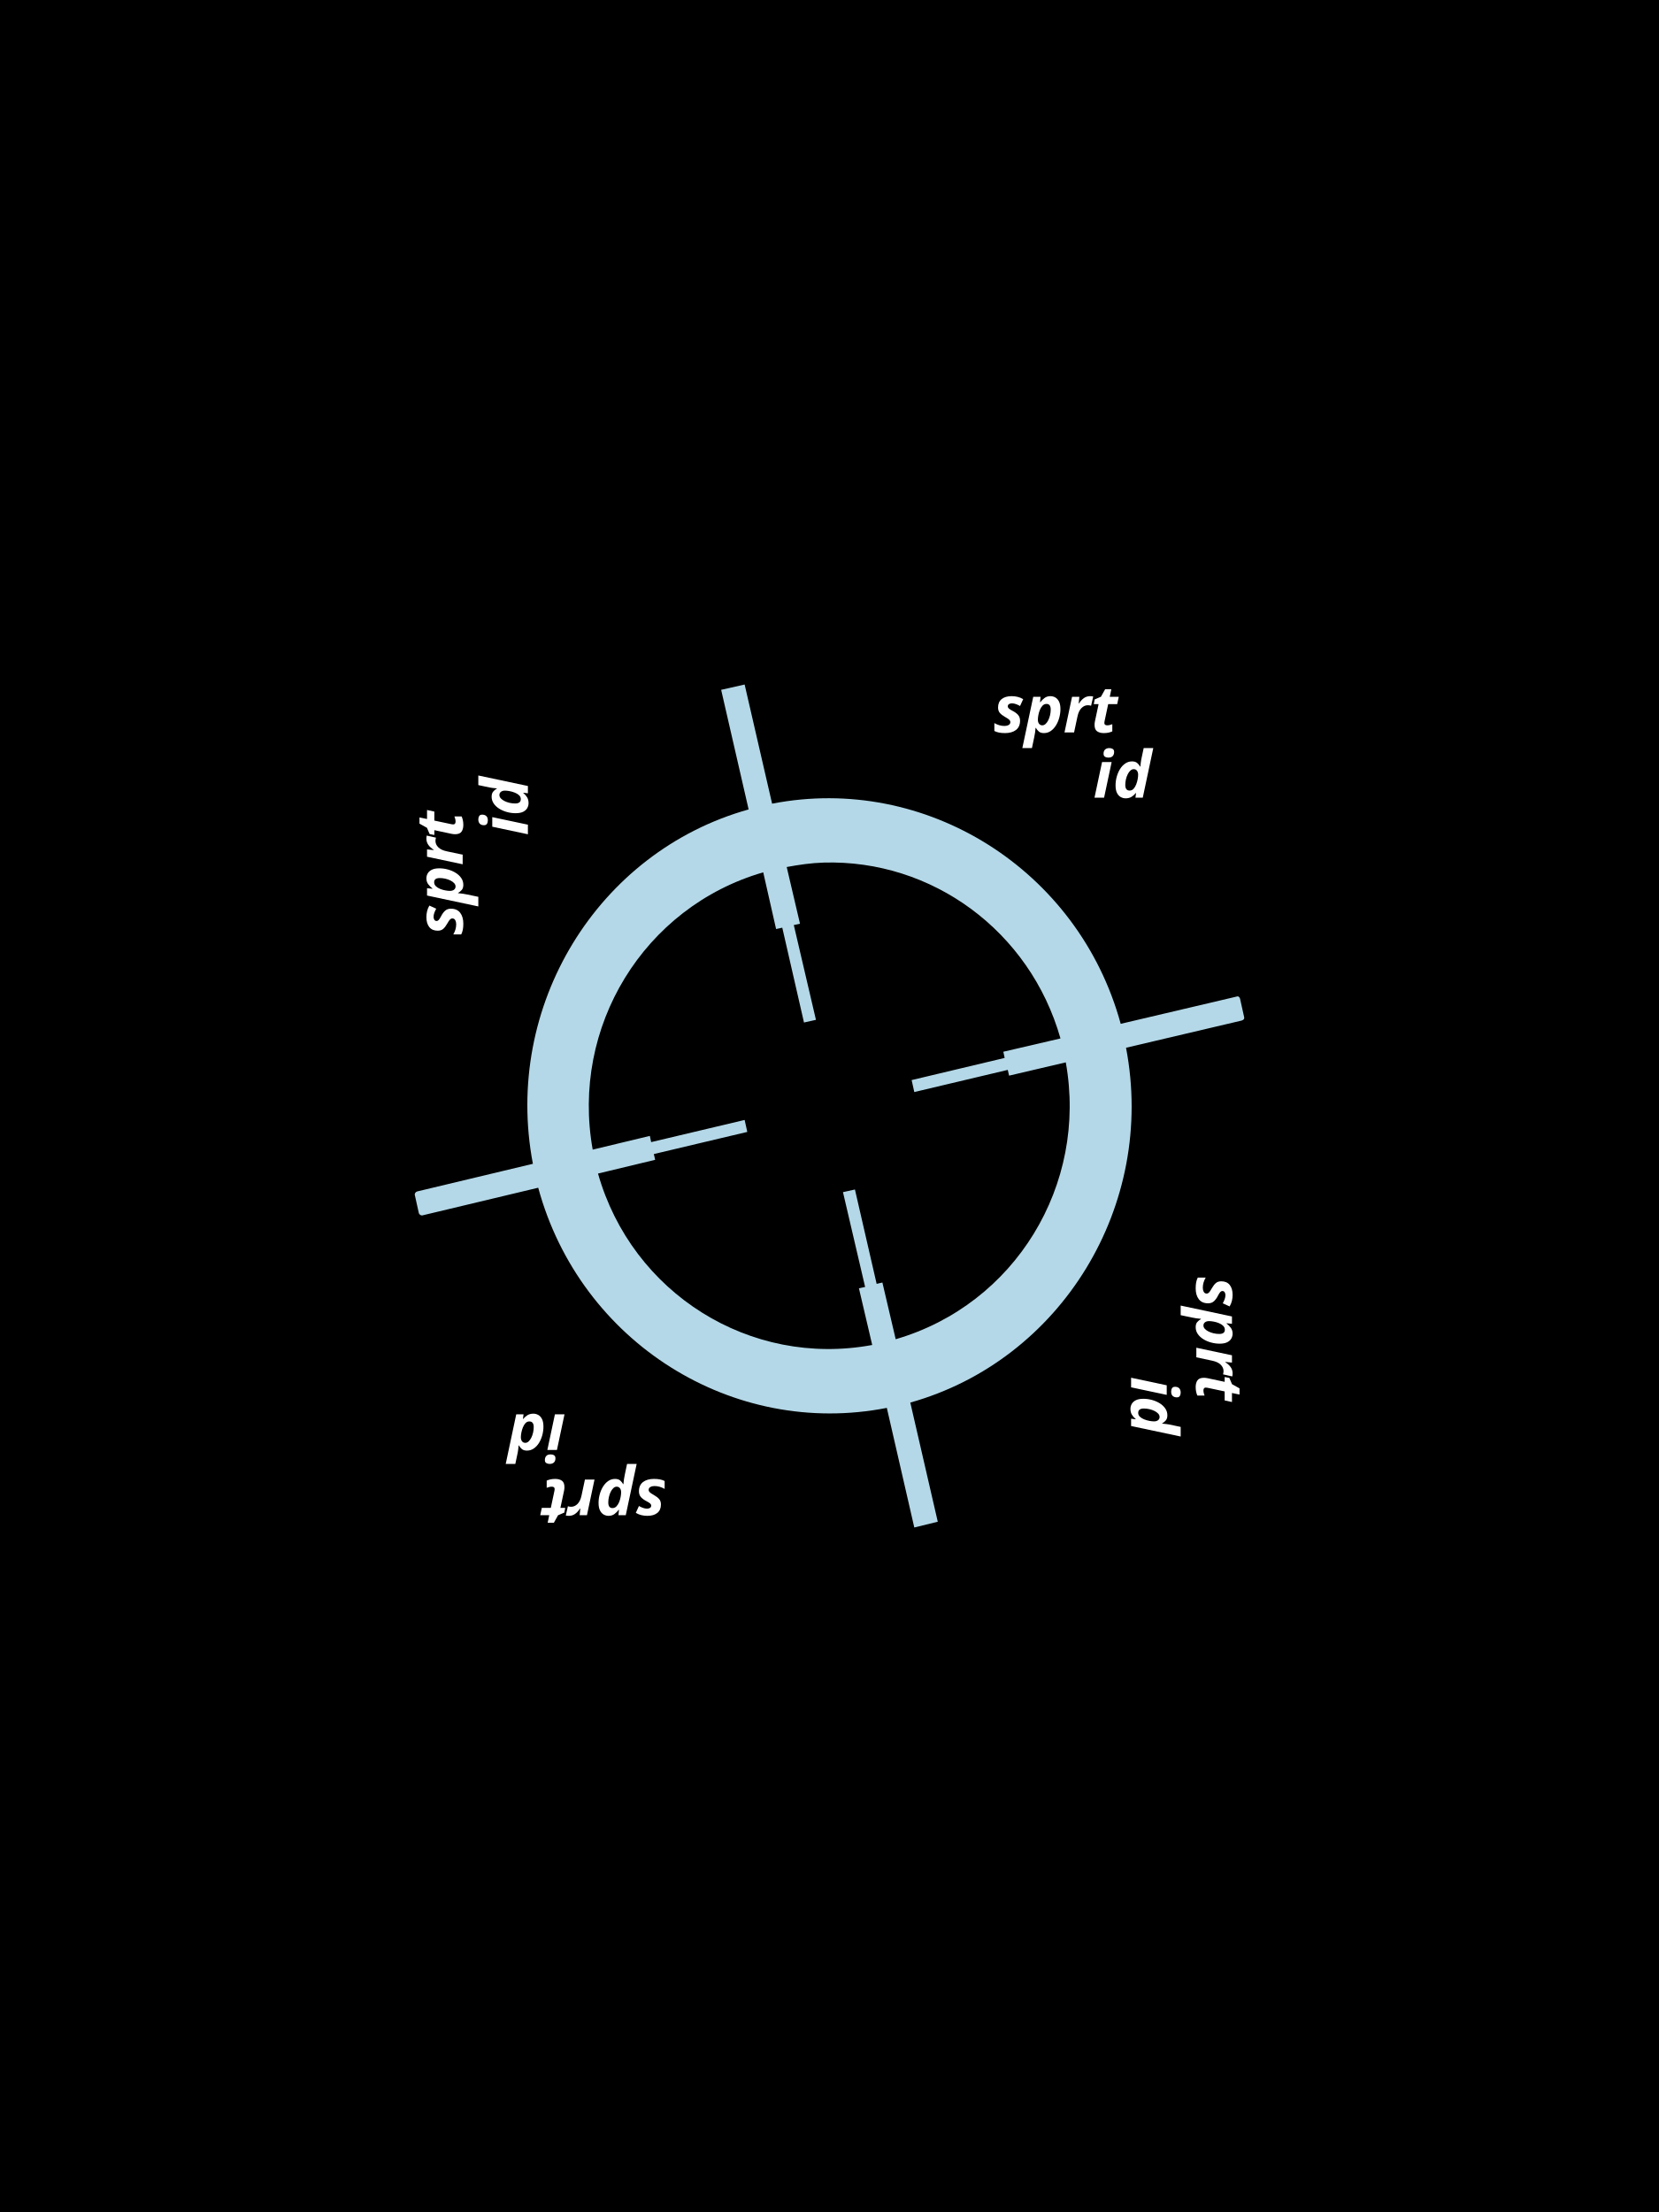
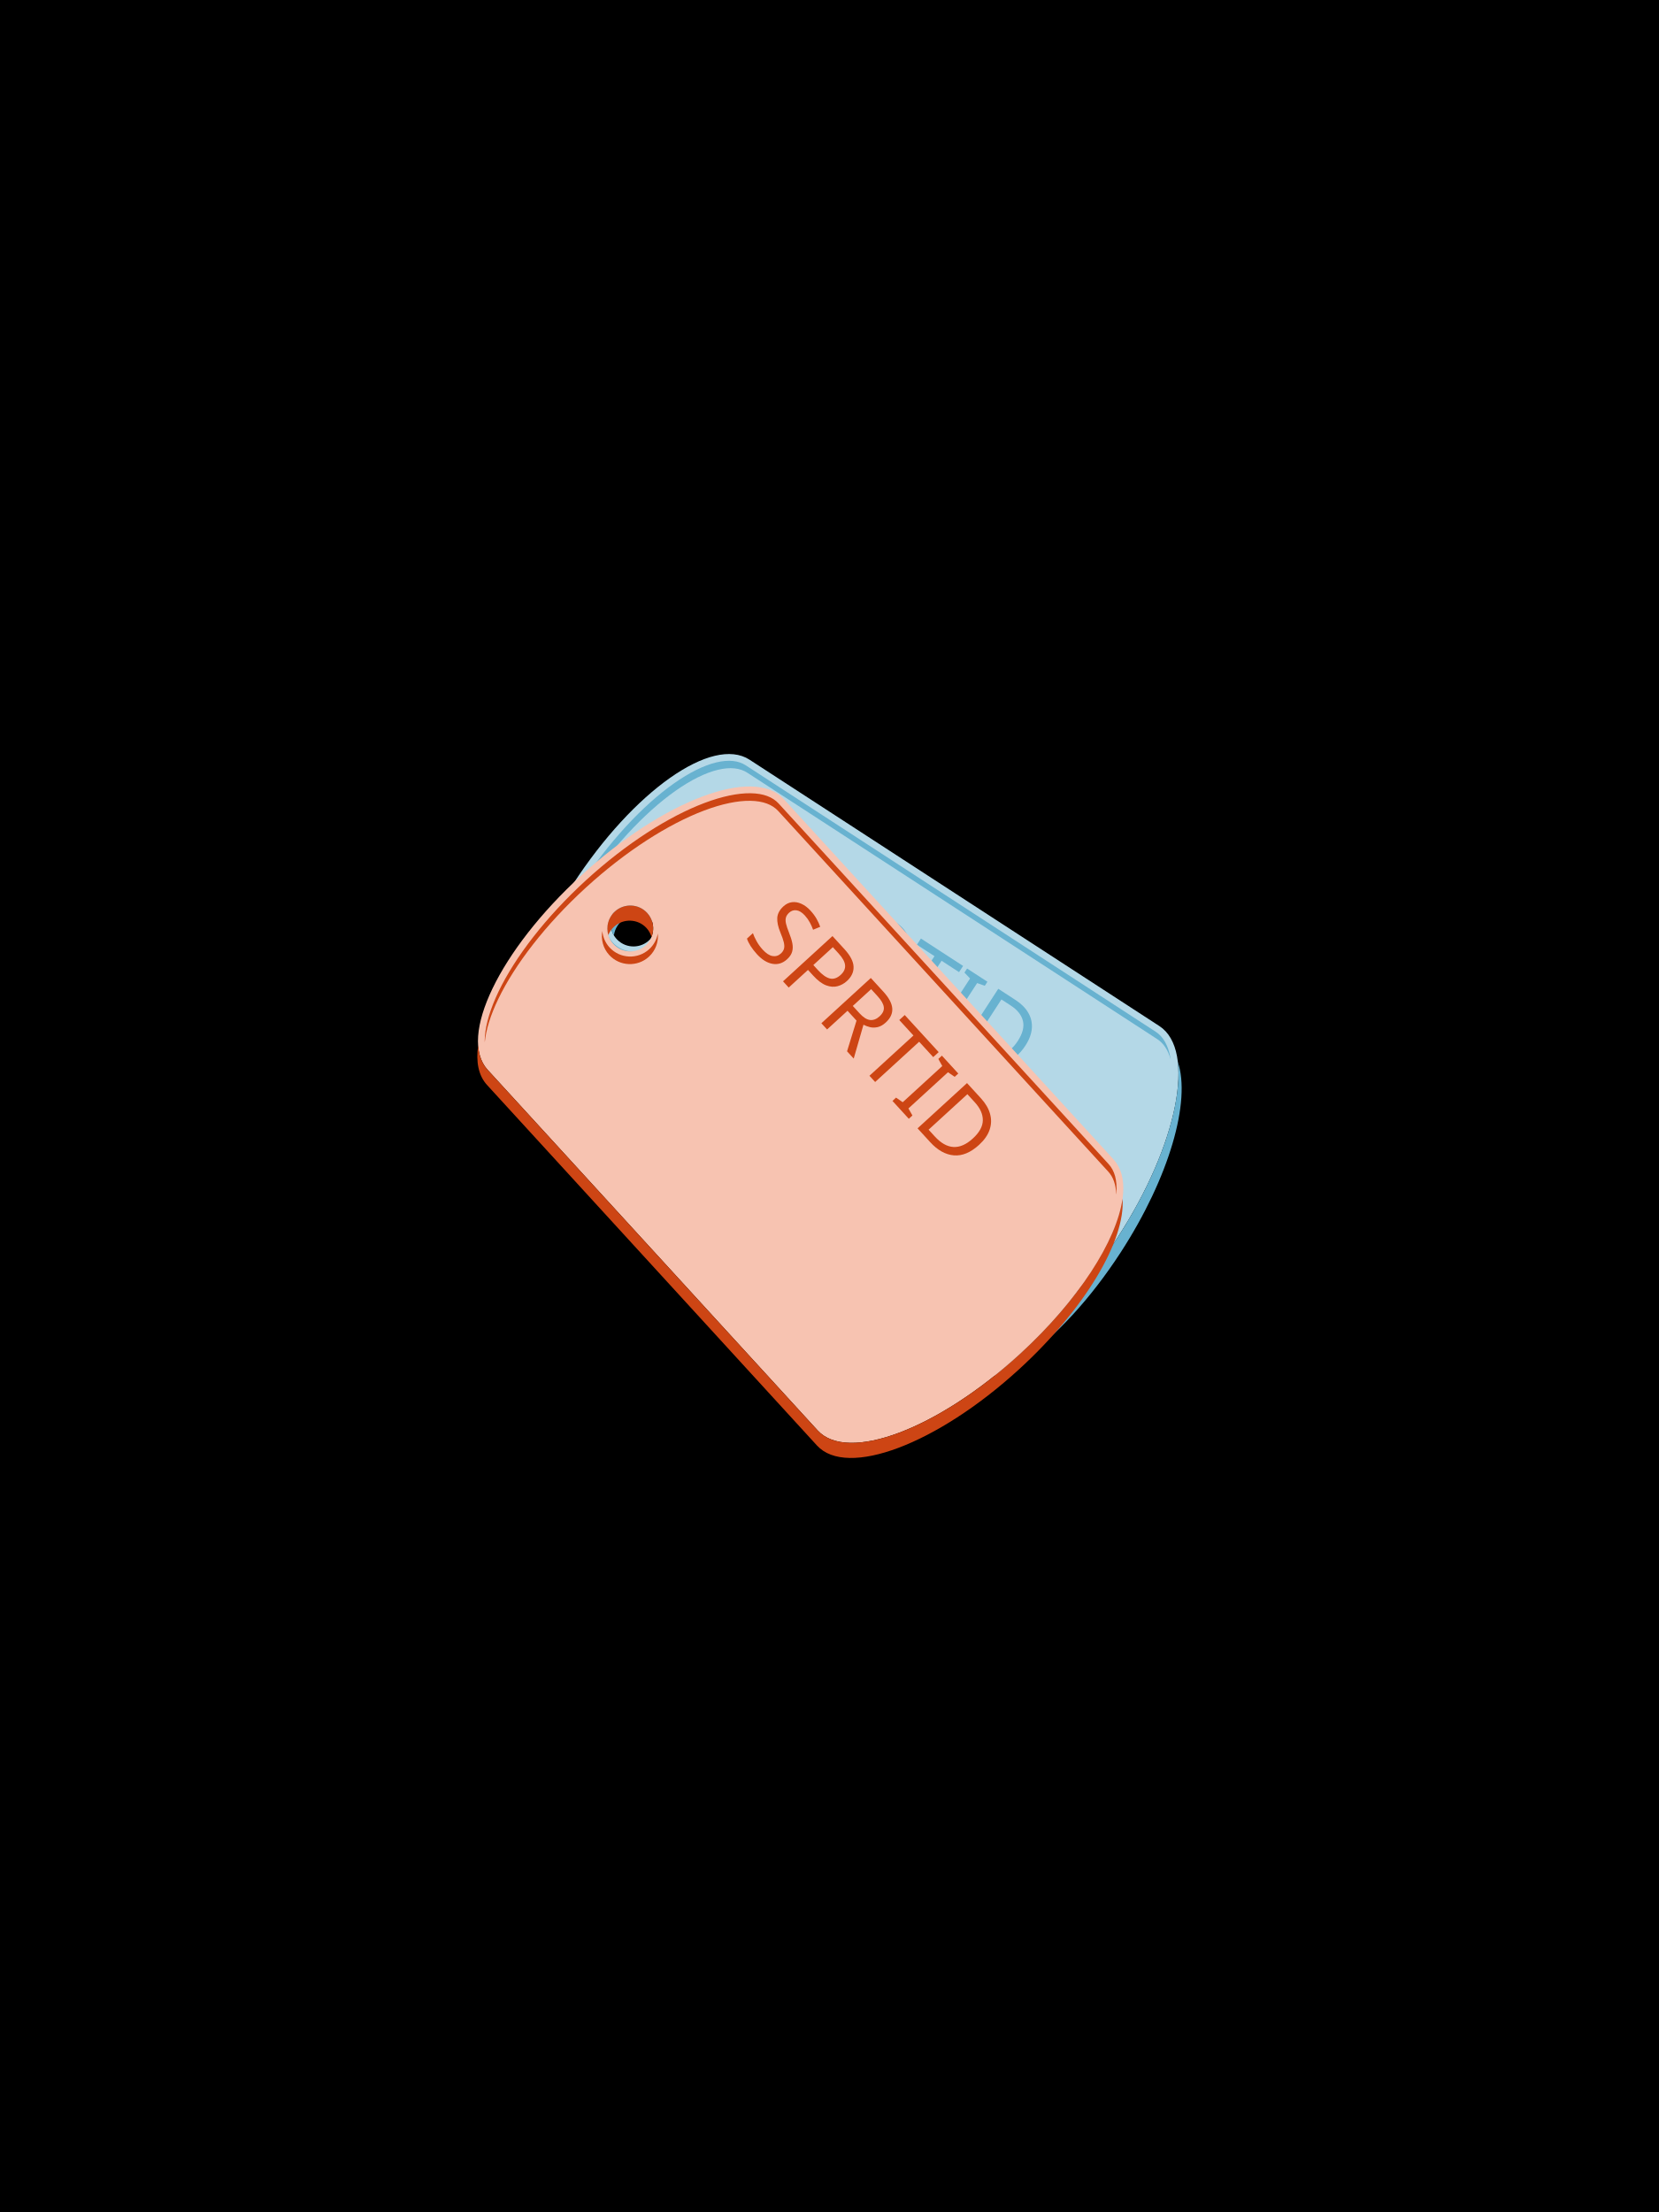
<svg xmlns="http://www.w3.org/2000/svg" width="1536" height="2048" id="svg2" version="1.1">
  <defs id="defs4">
    <clipPath id="clipPath3083" clipPathUnits="userSpaceOnUse">
      <path id="path3085" d="M 0,0 648,0 648,294 0,294 0,0 z" />
    </clipPath>
  </defs>
-   <g id="layer2" style="display:none">
+   <g id="layer2" style="display:inline">
    <rect style="fill:#000000;fill-opacity:1;stroke:none" id="rect4037" width="1536" height="2048" x="0" y="0" />
+   </g>
+   <g id="layer3" style="display:inline">
+     <rect y="-1792" x="256" height="2048" width="1536" id="rect4040" style="fill:#000000;fill-opacity:1;stroke:none" transform="matrix(0,1,-1,0,0,0)" />
  </g>
  <g id="layer4">
    <rect style="fill:#000000;fill-opacity:1;stroke:none" id="rect4044" width="1536" height="2304" x="0" y="-128" />
  </g>
  <g id="layer5">
    <rect style="fill:#000000;fill-opacity:1;stroke:none" id="rect4047" width="1536" height="2726.4" x="0" y="-339.2" />
  </g>
-   <g id="layer3" style="display:none">
-     <rect y="-1792" x="256" height="2048" width="1536" id="rect4040" style="fill:#000000;fill-opacity:1;stroke:none" transform="matrix(0,1,-1,0,0,0)" />
-   </g>
  <g id="layer1" transform="translate(0,995.6378)">
-     <path d="m 689.425,-361.871 -21.737,4.916 25.429,110.734 C 553.249,-207.083 465.577,-64.081 493.384,81.878 L 386.363,107.443 c -1.7,0.436 -2.677,2.096 -2.271,3.456 l 3.671,16.547 c 0.51,1.703 2.356,2.624 3.634,2.117 l 106.917,-25.533 c 38.959,143.313 180.31,231.803 322.762,203.832 l 25.429,110.734 21.737,-5.333 -25.429,-110.32 C 982.588,263.611 1070.56,120.401 1042.546,-25.568 l 107.042,-25.172 c 1.814,-0.675 2.624,-1.432 2.364,-2.956 l -3.87,-17.411 c -0.6,-1.618 -1.649,-2.489 -3.434,-1.774 l -107.031,25.161 C 998.554,-190.65 857.025,-279.201 714.854,-251.551 l -25.429,-110.32 z m 72.999,164.873 c 100.33,-2.999 191.144,63.225 219.426,162.819 l -52.914,12.303 1.235,5.737 -86.123,20.502 2.457,11.081 86.54,-20.513 1.224,5.333 52.5,-12.306 C 1007.168,101.403 939.831,212.107 829.283,244.291 l -12.306,-52.497 -5.333,1.232 -20.096,-87.358 -11.07,2.46 20.502,87.775 -5.737,1.222 12.303,52.5 C 694.466,270.594 585.09,201.651 553.674,90.903 l 52.904,-12.709 -1.224,-5.333 86.529,-20.51 -2.457,-11.07 -86.54,20.51 -1.224,-5.748 -52.904,12.709 C 528.348,-44.763 595.974,-155.893 706.647,-187.984 l 11.902,52.5 5.737,-1.235 20.096,87.775 11.07,-2.47 -20.502,-87.764 5.737,-1.224 -12.303,-52.497 c 11.381,-2.117 22.816,-3.766 34.04,-4.098 z" style="fill:#b4d8e7;fill-opacity:1;fill-rule:nonzero;stroke:none" id="path3093" />
-     <text xml:space="preserve" style="font-size:60.401px;font-style:italic;font-variant:normal;font-weight:bold;font-stretch:normal;text-align:end;line-height:100%;letter-spacing:0px;word-spacing:0px;text-anchor:end;fill:#ffffff;fill-opacity:1;stroke:none;font-family:Impact;-inkscape-font-specification:Sans Italic" x="1144.597" y="-317.514" id="text3163">
-       <tspan x="1144.597" y="-317.514" id="tspan3167">sprt</tspan>
-       <tspan x="1144.597" y="-257.112" id="tspan3171">id</tspan>
-     </text>
-     <text id="text3173" y="-1107.643" x="411.193" style="font-size:60.401px;font-style:italic;font-variant:normal;font-weight:bold;font-stretch:normal;text-align:end;line-height:100%;letter-spacing:0px;word-spacing:0px;text-anchor:end;fill:#ffffff;fill-opacity:1;stroke:none;font-family:Impact;-inkscape-font-specification:Sans Italic" xml:space="preserve" transform="matrix(0,1,-1,0,0,0)">
-       <tspan id="tspan3175" y="-1107.643" x="411.193">sprt</tspan>
-       <tspan id="tspan3177" y="-1047.241" x="411.193">id</tspan>
-     </text>
-     <text transform="scale(-1,-1)" xml:space="preserve" style="font-size:60.401px;font-style:italic;font-variant:normal;font-weight:bold;font-stretch:normal;text-align:end;line-height:100%;letter-spacing:0px;word-spacing:0px;text-anchor:end;fill:#ffffff;fill-opacity:1;stroke:none;font-family:Impact;-inkscape-font-specification:Sans Italic" x="-391.403" y="-374.238" id="text3179">
-       <tspan x="-391.403" y="-374.238" id="tspan3181">sprt</tspan>
-       <tspan x="-391.403" y="-313.837" id="tspan3183">id</tspan>
-     </text>
-     <text id="text3185" y="428.357" x="354.468" style="font-size:60.401px;font-style:italic;font-variant:normal;font-weight:bold;font-stretch:normal;text-align:end;line-height:100%;letter-spacing:0px;word-spacing:0px;text-anchor:end;fill:#ffffff;fill-opacity:1;stroke:none;font-family:Impact;-inkscape-font-specification:Sans Italic" xml:space="preserve" transform="matrix(0,-1,1,0,0,0)">
-       <tspan id="tspan3187" y="428.357" x="354.468">sprt</tspan>
-       <tspan id="tspan3189" y="488.759" x="354.468">id</tspan>
-     </text>
+     <g id="g4360" transform="matrix(2.476447,0,0,2.476447,852.9762,-896.5117)">
+       <g transform="matrix(0.8384898,0.5449173,-0.5449173,0.8384898,-301.8814,-234.4428)" id="g3952">
+         <path id="path3954" d="m 460,271.656 c -16.62,0 -30,33.45 -30,75 0,41.55 13.38,75 30,75 l 182.719,0 c 16.62,0 30,-33.45 30,-75 0,-41.55 -13.38,-75 -30,-75 l -182.719,0 z m -3,66.406 c 4.734,0 8.562,3.86 8.562,8.594 0,4.734 -3.829,8.562 -8.562,8.562 -4.734,0 -8.562,-3.829 -8.562,-8.562 0,-4.734 3.829,-8.594 8.562,-8.594 z" style="fill:#b4d8e7;fill-opacity:1;stroke:none" />
+         <g style="fill:#68b2d0;fill-opacity:1" id="g3956">
+           <path d="m 655.781,279.094 c 10.03,12.11 16.938,37.752 16.938,67.562 0,41.55 -13.38,75 -30,75 l -182.719,0 c -3.211,0 -6.292,-1.279 -9.188,-3.594 3.978,4.855 8.447,7.594 13.188,7.594 l 182.719,0 c 16.62,0 30,-33.45 30,-75 0,-33.648 -8.773,-62.002 -20.938,-71.562 z" id="path3958" />
+           <path d="m 460,274.188 c -3.308,0 -6.601,1.643 -9.875,5.094 -3.274,3.451 -6.371,8.647 -9,15.219 -5.257,13.143 -8.594,31.652 -8.594,52.156 0,20.504 3.336,39.013 8.594,52.156 2.629,6.572 5.726,11.768 9,15.219 0.521,0.55 1.04,1.041 1.562,1.5 -3.111,-3.445 -6.053,-8.444 -8.562,-14.719 -5.257,-13.143 -8.594,-31.652 -8.594,-52.156 0,-20.504 3.336,-39.013 8.594,-52.156 2.629,-6.572 5.726,-11.768 9,-15.219 3.274,-3.451 6.567,-5.094 9.875,-5.094 l 182.719,0 c 2.781,0 5.555,1.173 8.312,3.594 -0.147,-0.163 -0.289,-0.344 -0.438,-0.5 -3.274,-3.451 -6.567,-5.094 -9.875,-5.094 l -182.719,0 z" id="path3960" />
+           <path d="m 457,338.062 c -4.734,0 -8.562,3.86 -8.562,8.594 0,3.405 1.968,6.336 4.844,7.719 -0.549,-1.13 -0.844,-2.377 -0.844,-3.719 0,-4.734 3.829,-8.594 8.562,-8.594 1.331,0 2.595,0.333 3.719,0.875 -1.384,-2.873 -4.316,-4.875 -7.719,-4.875 z" id="path3962" />
+           <path d="m 465.344,340.312 c 1.343,1.764 2.156,3.962 2.156,6.344 0,5.787 -4.713,10.5 -10.5,10.5 -2.379,0 -4.581,-0.816 -6.344,-2.156 1.921,2.516 4.944,4.156 8.344,4.156 5.787,0 10.5,-4.713 10.5,-10.5 0,-3.405 -1.634,-6.424 -4.156,-8.344 z" id="path3964" />
+           <text xml:space="preserve" style="font-size:35.112px;font-style:normal;font-variant:normal;font-weight:normal;font-stretch:normal;letter-spacing:0px;word-spacing:0px;writing-mode:lr-tb;text-anchor:start;font-family:American Typewriter;-inkscape-font-specification:American Typewriter" x="487.455" y="317.86" id="text3966">
+             <tspan id="tspan3968" x="487.455" y="317.86">SPRTID</tspan>
+           </text>
+         </g>
+       </g>
+       <g transform="matrix(0.8325676,-0.5539234,0.5539234,0.8325676,-940.1482,103.6003)" id="g3996">
+         <path style="fill:#f7c3b1;fill-opacity:1;stroke:none" d="m 653.997,621.381 c -2.55,-16.423 -37.657,-24.512 -78.715,-18.137 -41.058,6.375 -72.059,24.73 -69.509,41.153 l 28.037,180.555 c 2.55,16.423 37.657,24.512 78.715,18.137 41.058,-6.375 72.059,-24.73 69.509,-41.153 L 653.997,621.381 z m -66.08,7.225 c 0.726,4.678 -2.5,9.053 -7.178,9.78 -4.678,0.726 -9.049,-2.469 -9.775,-7.147 -0.726,-4.678 2.469,-9.049 7.147,-9.775 4.678,-0.726 9.079,2.465 9.806,7.142 z" id="path3972" />
+         <g id="g3974" style="fill:#cd4514;fill-opacity:1" transform="matrix(0.1534415,0.9881577,-0.9881577,0.1534415,851.8536,125.1448)">
+           <path id="path3976" d="m 655.781,279.094 c 10.03,12.11 16.938,37.752 16.938,67.562 0,41.55 -13.38,75 -30,75 l -182.719,0 c -3.211,0 -6.292,-1.279 -9.188,-3.594 3.978,4.855 8.447,7.594 13.188,7.594 l 182.719,0 c 16.62,0 30,-33.45 30,-75 0,-33.648 -8.773,-62.002 -20.938,-71.562 z" style="fill:#cd4514;fill-opacity:1" />
+           <path id="path3978" d="m 460,274.188 c -3.308,0 -6.601,1.643 -9.875,5.094 -3.274,3.451 -6.371,8.647 -9,15.219 -5.257,13.143 -8.594,31.652 -8.594,52.156 0,20.504 3.336,39.013 8.594,52.156 2.629,6.572 5.726,11.768 9,15.219 0.521,0.55 1.04,1.041 1.562,1.5 -3.111,-3.445 -6.053,-8.444 -8.562,-14.719 -5.257,-13.143 -8.594,-31.652 -8.594,-52.156 0,-20.504 3.336,-39.013 8.594,-52.156 2.629,-6.572 5.726,-11.768 9,-15.219 3.274,-3.451 6.567,-5.094 9.875,-5.094 l 182.719,0 c 2.781,0 5.555,1.173 8.312,3.594 -0.147,-0.163 -0.289,-0.344 -0.438,-0.5 -3.274,-3.451 -6.567,-5.094 -9.875,-5.094 l -182.719,0 z" style="fill:#cd4514;fill-opacity:1" />
+           <path id="path3980" d="m 457,338.062 c -4.734,0 -8.562,3.86 -8.562,8.594 0,3.405 1.968,6.336 4.844,7.719 -0.549,-1.13 -0.844,-2.377 -0.844,-3.719 0,-4.734 3.829,-8.594 8.562,-8.594 1.331,0 2.595,0.333 3.719,0.875 -1.384,-2.873 -4.316,-4.875 -7.719,-4.875 z" style="fill:#cd4514;fill-opacity:1" />
+           <path id="path3982" d="m 465.344,340.312 c 1.343,1.764 2.156,3.962 2.156,6.344 0,5.787 -4.713,10.5 -10.5,10.5 -2.379,0 -4.581,-0.816 -6.344,-2.156 1.921,2.516 4.944,4.156 8.344,4.156 5.787,0 10.5,-4.713 10.5,-10.5 0,-3.405 -1.634,-6.424 -4.156,-8.344 z" style="fill:#cd4514;fill-opacity:1" />
+           <text id="text3984" y="317.86" x="487.455" style="font-size:35.112px;font-style:normal;font-variant:normal;font-weight:normal;font-stretch:normal;letter-spacing:0px;word-spacing:0px;writing-mode:lr-tb;text-anchor:start;fill:#cd4514;fill-opacity:1;font-family:American Typewriter;-inkscape-font-specification:American Typewriter" xml:space="preserve">
+             <tspan y="317.86" x="487.455" id="tspan3986">SPRTID</tspan>
+           </text>
+         </g>
+       </g>
+     </g>
  </g>
</svg>
